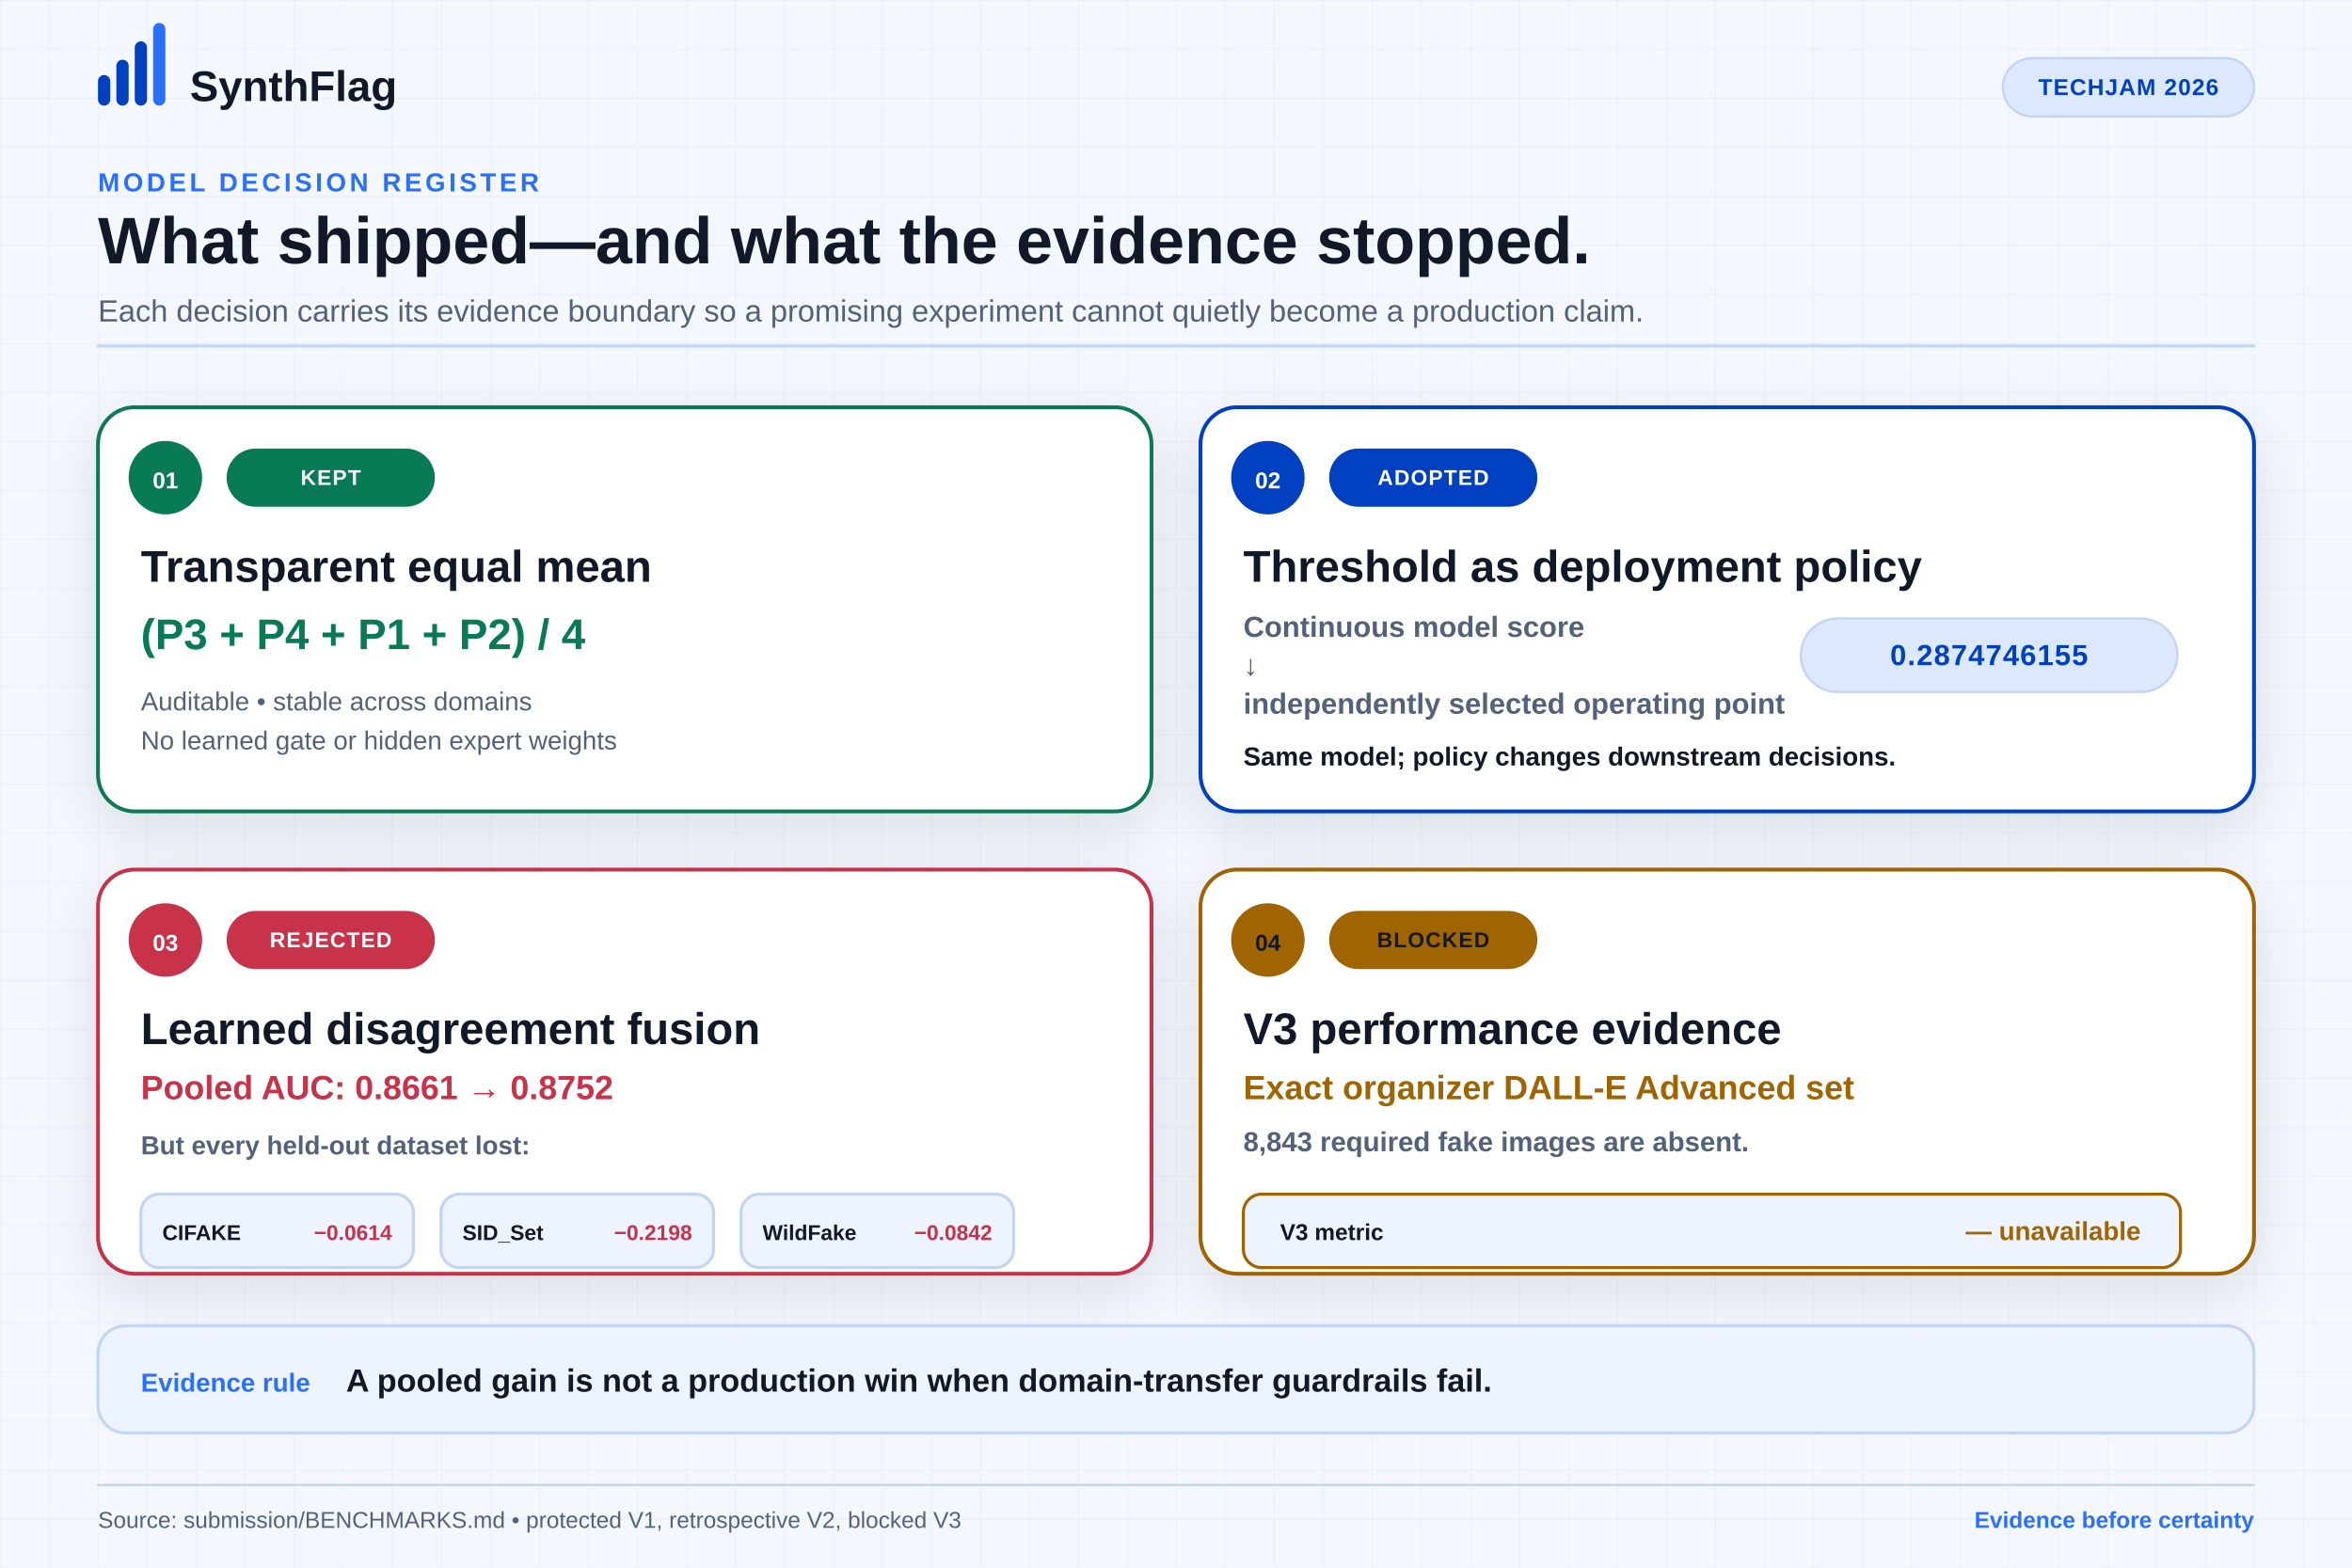
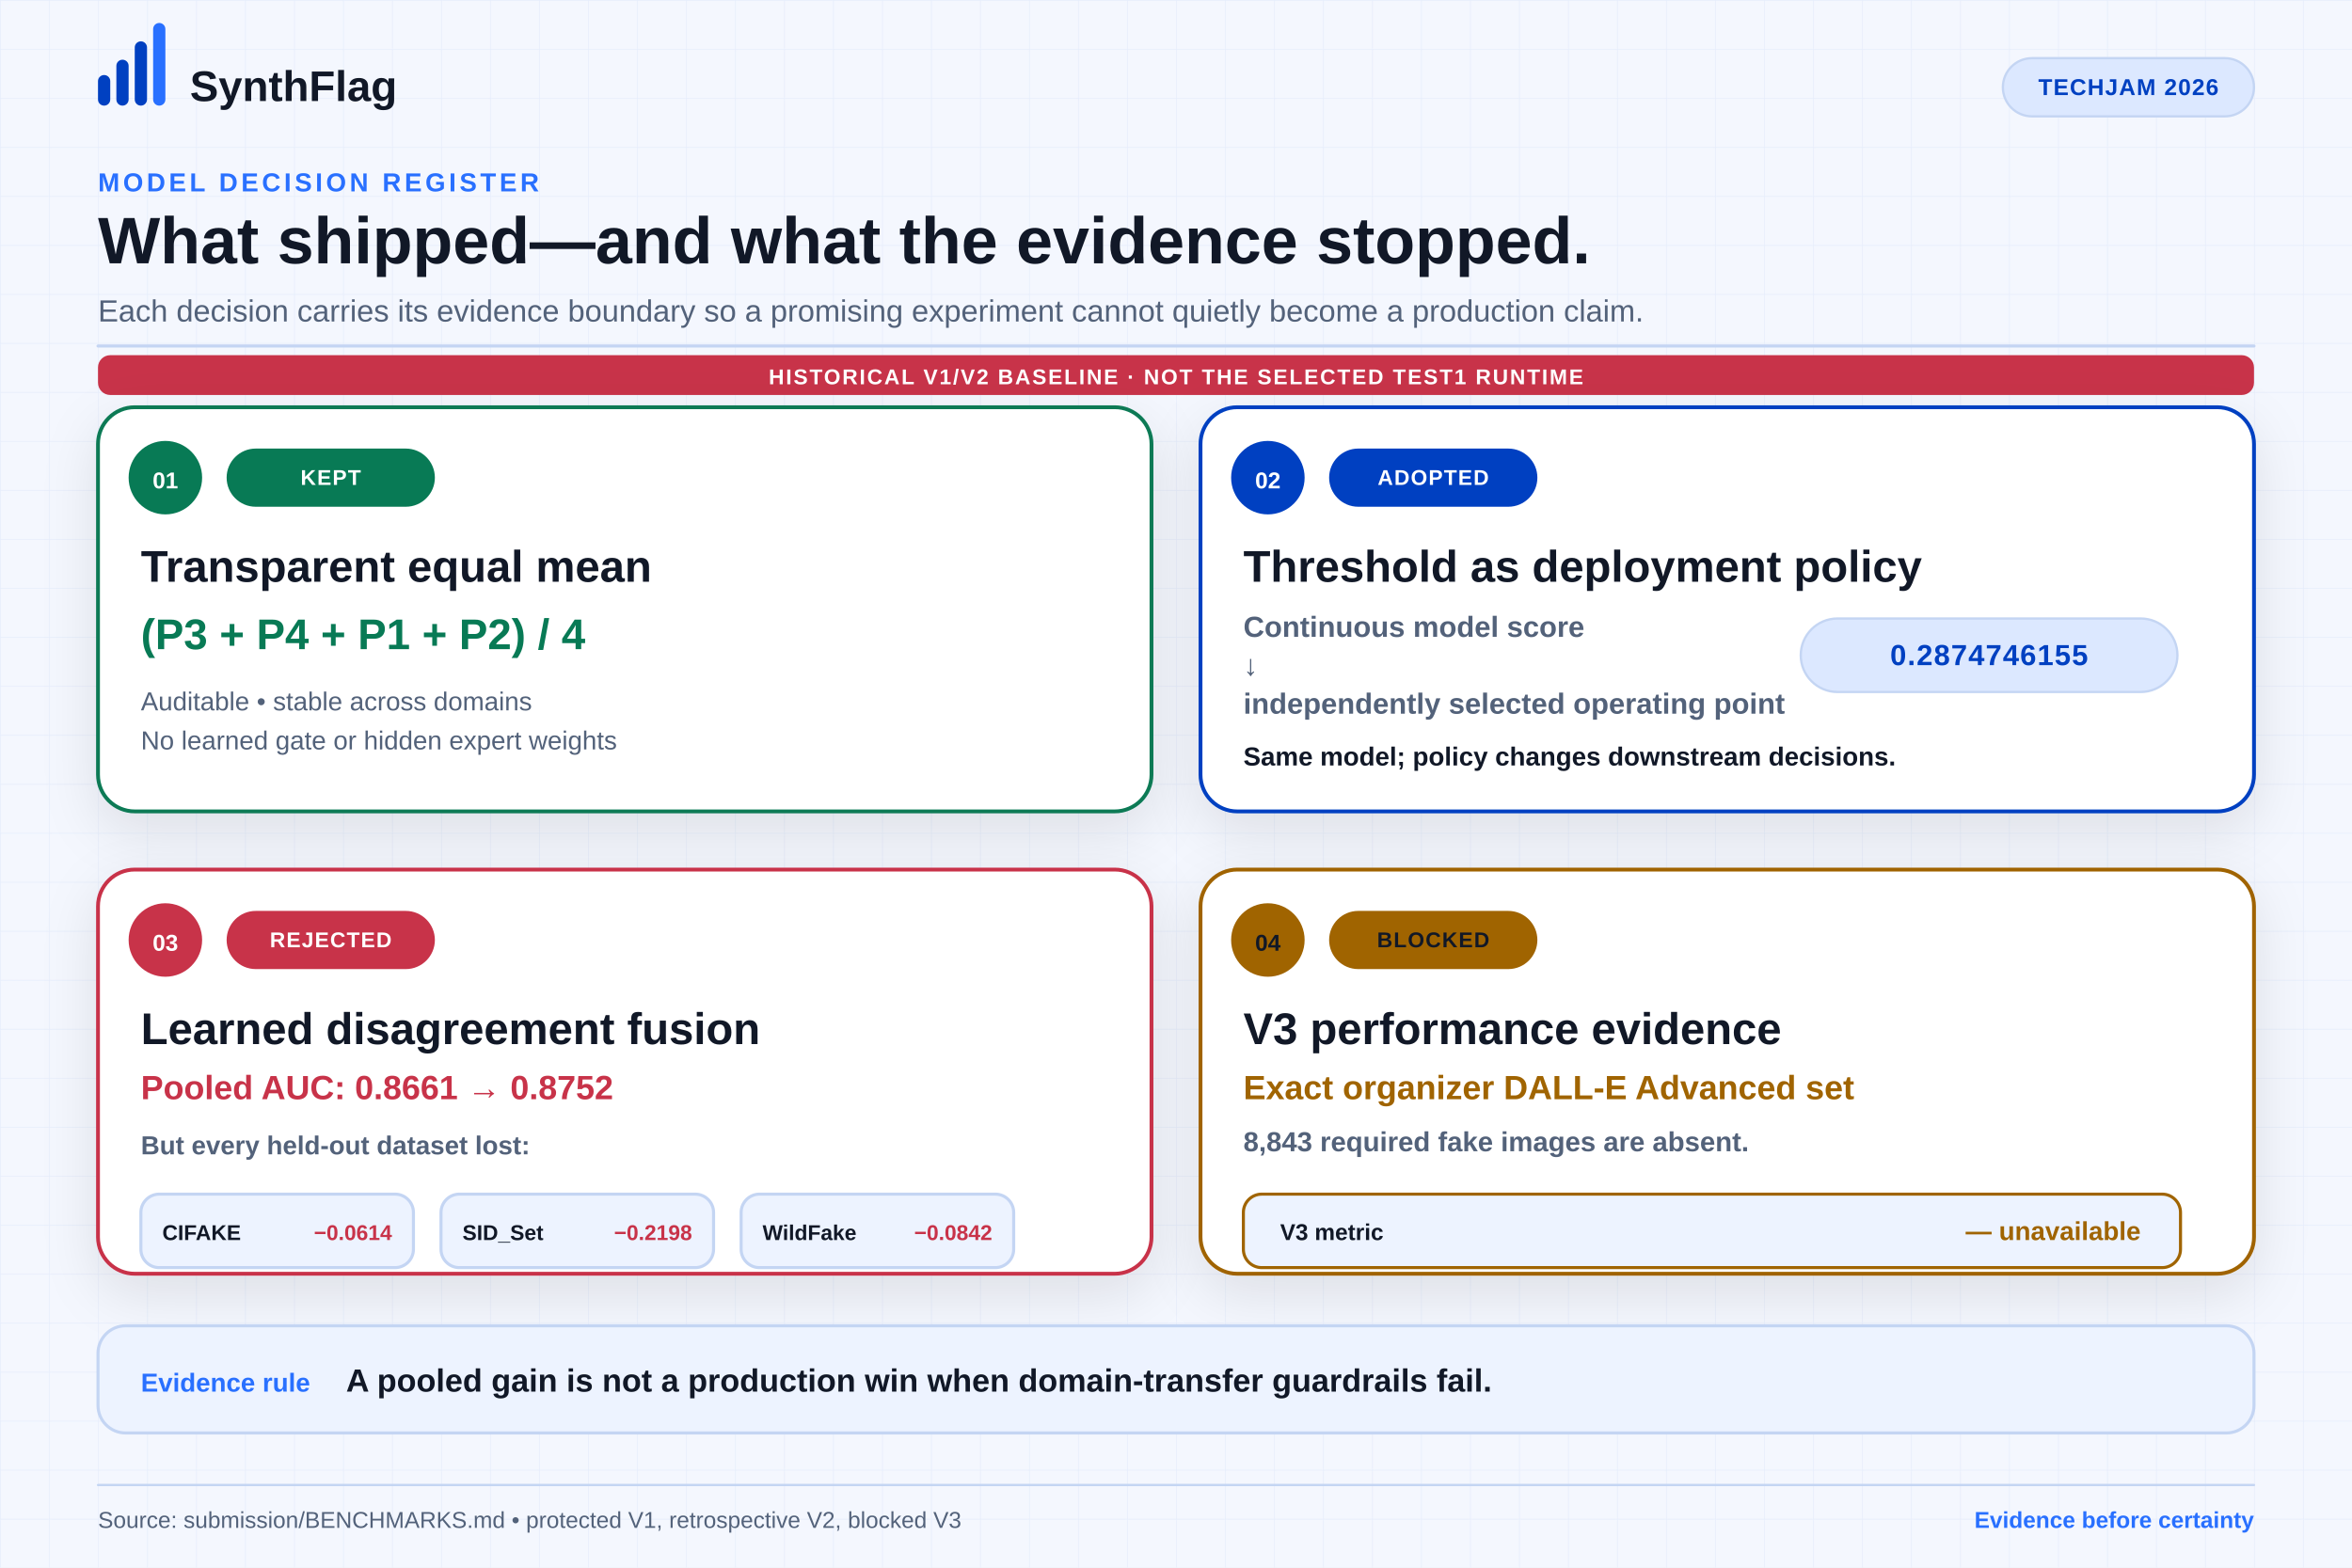
<svg xmlns="http://www.w3.org/2000/svg" width="1536" height="1024" viewBox="0 0 1536 1024" role="img" aria-labelledby="title desc">
  <defs>
    <pattern id="grid" width="32" height="32" patternUnits="userSpaceOnUse">
      <path d="M 32 0 L 0 0 0 32" fill="none" stroke="#DDE7FA" stroke-width="1" opacity="0.55" />
    </pattern>
    <filter id="shadow" x="-20%" y="-20%" width="140%" height="140%">
      <feDropShadow dx="0" dy="12" stdDeviation="18" flood-color="#000000" flood-opacity="0.1" />
    </filter>
    <marker id="arrow" markerWidth="12" markerHeight="12" refX="10" refY="6" orient="auto" markerUnits="strokeWidth">
      <path d="M0,0 L12,6 L0,12 Z" fill="#2970FF" />
    </marker>
  </defs>
  <rect width="1536" height="1024" fill="#F4F7FE" />
  <rect width="1536" height="1024" fill="url(#grid)" />
  <rect x="64" y="49" width="8" height="20" rx="4" fill="#0040C1" />
  <rect x="76" y="39" width="8" height="30" rx="4" fill="#0040C1" />
  <rect x="88" y="27" width="8" height="42" rx="4" fill="#0040C1" />
  <rect x="100" y="15" width="8" height="54" rx="4" fill="#2970FF" />
  <text x="124" y="66" font-family="Instrument Sans, Poppins, Arial, sans-serif" font-size="28" font-weight="800" fill="#111827" text-anchor="start">SynthFlag</text>
  <rect x="1308" y="38" width="164" height="38" rx="19.0" fill="#DCE8FF" stroke="#C4D5F3" stroke-width="1.5" />
  <text x="1390.0" y="62.1" font-family="Instrument Sans, Poppins, Arial, sans-serif" font-size="15" font-weight="700" fill="#0040C1" text-anchor="middle" letter-spacing="0.7">TECHJAM 2026</text>
  <text x="64" y="125" font-family="Instrument Sans, Poppins, Arial, sans-serif" font-size="17" font-weight="800" fill="#2970FF" text-anchor="start" letter-spacing="2.2">MODEL DECISION REGISTER</text>
  <text x="64" y="172" font-family="Instrument Sans, Poppins, Arial, sans-serif" font-size="43" font-weight="800" fill="#111827" text-anchor="start">What shipped—and what the evidence stopped.</text>
  <text x="64" y="210" font-family="Instrument Sans, Poppins, Arial, sans-serif" font-size="20" font-weight="500" fill="#53627A" text-anchor="start">Each decision carries its evidence boundary so a promising experiment cannot quietly become a production claim.</text>
  <line x1="64" y1="226" x2="1472" y2="226" stroke="#C4D5F3" stroke-width="2" stroke-linecap="round" />
+   <rect x="64" y="232" width="1408" height="26" rx="8" fill="#C83349" />
+   <text x="768" y="251" font-family="Instrument Sans, Poppins, Arial, sans-serif" font-size="14" font-weight="800" fill="#FFFFFF" text-anchor="middle" letter-spacing="1.1">HISTORICAL V1/V2 BASELINE · NOT THE SELECTED TEST1 RUNTIME</text>
  <rect x="64" y="266" width="688" height="264" rx="24" fill="#FFFFFF" stroke="#087A55" stroke-width="2.5" filter="url(#shadow)" />
  <circle cx="108" cy="312" r="24" fill="#087A55" />
  <text x="108" y="319" font-family="Instrument Sans, Poppins, Arial, sans-serif" font-size="15" font-weight="800" fill="#FFFFFF" text-anchor="middle">01</text>
  <rect x="148" y="293" width="136" height="38" rx="19.0" fill="#087A55" />
  <text x="216.0" y="316.76" font-family="Instrument Sans, Poppins, Arial, sans-serif" font-size="14" font-weight="700" fill="#FFFFFF" text-anchor="middle" letter-spacing="0.7">KEPT</text>
  <text x="92" y="380" font-family="Instrument Sans, Poppins, Arial, sans-serif" font-size="29" font-weight="800" fill="#111827" text-anchor="start">Transparent equal mean</text>
  <rect x="784" y="266" width="688" height="264" rx="24" fill="#FFFFFF" stroke="#0040C1" stroke-width="2.5" filter="url(#shadow)" />
  <circle cx="828" cy="312" r="24" fill="#0040C1" />
  <text x="828" y="319" font-family="Instrument Sans, Poppins, Arial, sans-serif" font-size="15" font-weight="800" fill="#FFFFFF" text-anchor="middle">02</text>
  <rect x="868" y="293" width="136" height="38" rx="19.0" fill="#0040C1" />
  <text x="936.0" y="316.76" font-family="Instrument Sans, Poppins, Arial, sans-serif" font-size="14" font-weight="700" fill="#FFFFFF" text-anchor="middle" letter-spacing="0.7">ADOPTED</text>
  <text x="812" y="380" font-family="Instrument Sans, Poppins, Arial, sans-serif" font-size="29" font-weight="800" fill="#111827" text-anchor="start">Threshold as deployment policy</text>
  <rect x="64" y="568" width="688" height="264" rx="24" fill="#FFFFFF" stroke="#C83349" stroke-width="2.5" filter="url(#shadow)" />
  <circle cx="108" cy="614" r="24" fill="#C83349" />
  <text x="108" y="621" font-family="Instrument Sans, Poppins, Arial, sans-serif" font-size="15" font-weight="800" fill="#FFFFFF" text-anchor="middle">03</text>
  <rect x="148" y="595" width="136" height="38" rx="19.0" fill="#C83349" />
  <text x="216.0" y="618.76" font-family="Instrument Sans, Poppins, Arial, sans-serif" font-size="14" font-weight="700" fill="#FFFFFF" text-anchor="middle" letter-spacing="0.7">REJECTED</text>
  <text x="92" y="682" font-family="Instrument Sans, Poppins, Arial, sans-serif" font-size="29" font-weight="800" fill="#111827" text-anchor="start">Learned disagreement fusion</text>
  <rect x="784" y="568" width="688" height="264" rx="24" fill="#FFFFFF" stroke="#A06400" stroke-width="2.5" filter="url(#shadow)" />
  <circle cx="828" cy="614" r="24" fill="#A06400" />
  <text x="828" y="621" font-family="Instrument Sans, Poppins, Arial, sans-serif" font-size="15" font-weight="800" fill="#111827" text-anchor="middle">04</text>
  <rect x="868" y="595" width="136" height="38" rx="19.0" fill="#A06400" />
  <text x="936.0" y="618.76" font-family="Instrument Sans, Poppins, Arial, sans-serif" font-size="14" font-weight="700" fill="#111827" text-anchor="middle" letter-spacing="0.7">BLOCKED</text>
  <text x="812" y="682" font-family="Instrument Sans, Poppins, Arial, sans-serif" font-size="29" font-weight="800" fill="#111827" text-anchor="start">V3 performance evidence</text>
  <text x="92" y="424" font-family="Instrument Sans, Poppins, Arial, sans-serif" font-size="28" font-weight="800" fill="#087A55" text-anchor="start">(P3 + P4 + P1 + P2) / 4</text>
  <text x="92" y="464.0" font-family="Instrument Sans, Poppins, Arial, sans-serif" font-size="17" font-weight="500" fill="#53627A" text-anchor="start">Auditable • stable across domains</text>
  <text x="92" y="489.5" font-family="Instrument Sans, Poppins, Arial, sans-serif" font-size="17" font-weight="500" fill="#53627A" text-anchor="start">No learned gate or hidden expert weights</text>
  <text x="812" y="416.0" font-family="Instrument Sans, Poppins, Arial, sans-serif" font-size="19" font-weight="600" fill="#53627A" text-anchor="start">Continuous model score</text>
  <text x="812" y="441.08" font-family="Instrument Sans, Poppins, Arial, sans-serif" font-size="19" font-weight="600" fill="#53627A" text-anchor="start">↓</text>
  <text x="812" y="466.16" font-family="Instrument Sans, Poppins, Arial, sans-serif" font-size="19" font-weight="600" fill="#53627A" text-anchor="start">independently selected operating point</text>
  <rect x="1176" y="404" width="246" height="48" rx="24.0" fill="#DCE8FF" stroke="#C4D5F3" stroke-width="1.5" />
  <text x="1299.0" y="434.46" font-family="Instrument Sans, Poppins, Arial, sans-serif" font-size="19" font-weight="700" fill="#0040C1" text-anchor="middle" letter-spacing="0.7">0.2874746155</text>
  <text x="812" y="500" font-family="Instrument Sans, Poppins, Arial, sans-serif" font-size="17" font-weight="700" fill="#111827" text-anchor="start">Same model; policy changes downstream decisions.</text>
  <text x="92" y="718" font-family="Instrument Sans, Poppins, Arial, sans-serif" font-size="22" font-weight="800" fill="#C83349" text-anchor="start">Pooled AUC: 0.8661 → 0.8752</text>
  <text x="92" y="754" font-family="Instrument Sans, Poppins, Arial, sans-serif" font-size="17" font-weight="600" fill="#53627A" text-anchor="start">But every held-out dataset lost:</text>
  <rect x="92" y="780" width="178" height="48" rx="12" fill="#EDF3FF" stroke="#C4D5F3" stroke-width="2" />
  <text x="106" y="810" font-family="Instrument Sans, Poppins, Arial, sans-serif" font-size="14" font-weight="700" fill="#111827" text-anchor="start">CIFAKE</text>
  <text x="256" y="810" font-family="Instrument Sans, Poppins, Arial, sans-serif" font-size="14" font-weight="800" fill="#C83349" text-anchor="end">−0.0614</text>
  <rect x="288" y="780" width="178" height="48" rx="12" fill="#EDF3FF" stroke="#C4D5F3" stroke-width="2" />
  <text x="302" y="810" font-family="Instrument Sans, Poppins, Arial, sans-serif" font-size="14" font-weight="700" fill="#111827" text-anchor="start">SID_Set</text>
  <text x="452" y="810" font-family="Instrument Sans, Poppins, Arial, sans-serif" font-size="14" font-weight="800" fill="#C83349" text-anchor="end">−0.2198</text>
  <rect x="484" y="780" width="178" height="48" rx="12" fill="#EDF3FF" stroke="#C4D5F3" stroke-width="2" />
  <text x="498" y="810" font-family="Instrument Sans, Poppins, Arial, sans-serif" font-size="14" font-weight="700" fill="#111827" text-anchor="start">WildFake</text>
  <text x="648" y="810" font-family="Instrument Sans, Poppins, Arial, sans-serif" font-size="14" font-weight="800" fill="#C83349" text-anchor="end">−0.0842</text>
  <text x="812" y="718" font-family="Instrument Sans, Poppins, Arial, sans-serif" font-size="22" font-weight="800" fill="#A06400" text-anchor="start">Exact organizer DALL-E Advanced set</text>
  <text x="812" y="752" font-family="Instrument Sans, Poppins, Arial, sans-serif" font-size="18" font-weight="600" fill="#53627A" text-anchor="start">8,843 required fake images are absent.</text>
  <rect x="812" y="780" width="612" height="48" rx="12" fill="#EDF3FF" stroke="#A06400" stroke-width="2" />
  <text x="836" y="810" font-family="Instrument Sans, Poppins, Arial, sans-serif" font-size="15" font-weight="800" fill="#111827" text-anchor="start">V3 metric</text>
  <text x="1398" y="810" font-family="Instrument Sans, Poppins, Arial, sans-serif" font-size="17" font-weight="800" fill="#A06400" text-anchor="end">—  unavailable</text>
  <rect x="64" y="866" width="1408" height="70" rx="18" fill="#EDF3FF" stroke="#C4D5F3" stroke-width="2" />
  <text x="92" y="909" font-family="Instrument Sans, Poppins, Arial, sans-serif" font-size="17" font-weight="800" fill="#2970FF" text-anchor="start">Evidence rule</text>
  <text x="226" y="909" font-family="Instrument Sans, Poppins, Arial, sans-serif" font-size="21" font-weight="700" fill="#111827" text-anchor="start">A pooled gain is not a production win when domain-transfer guardrails fail.</text>
  <line x1="64" y1="970" x2="1472" y2="970" stroke="#C4D5F3" stroke-width="1.5" stroke-linecap="round" />
  <text x="64" y="998" font-family="Instrument Sans, Poppins, Arial, sans-serif" font-size="15" font-weight="500" fill="#53627A" text-anchor="start">Source: submission/BENCHMARKS.md • protected V1, retrospective V2, blocked V3</text>
  <text x="1472" y="998" font-family="Instrument Sans, Poppins, Arial, sans-serif" font-size="15" font-weight="700" fill="#2970FF" text-anchor="end">Evidence before certainty</text>
</svg>
